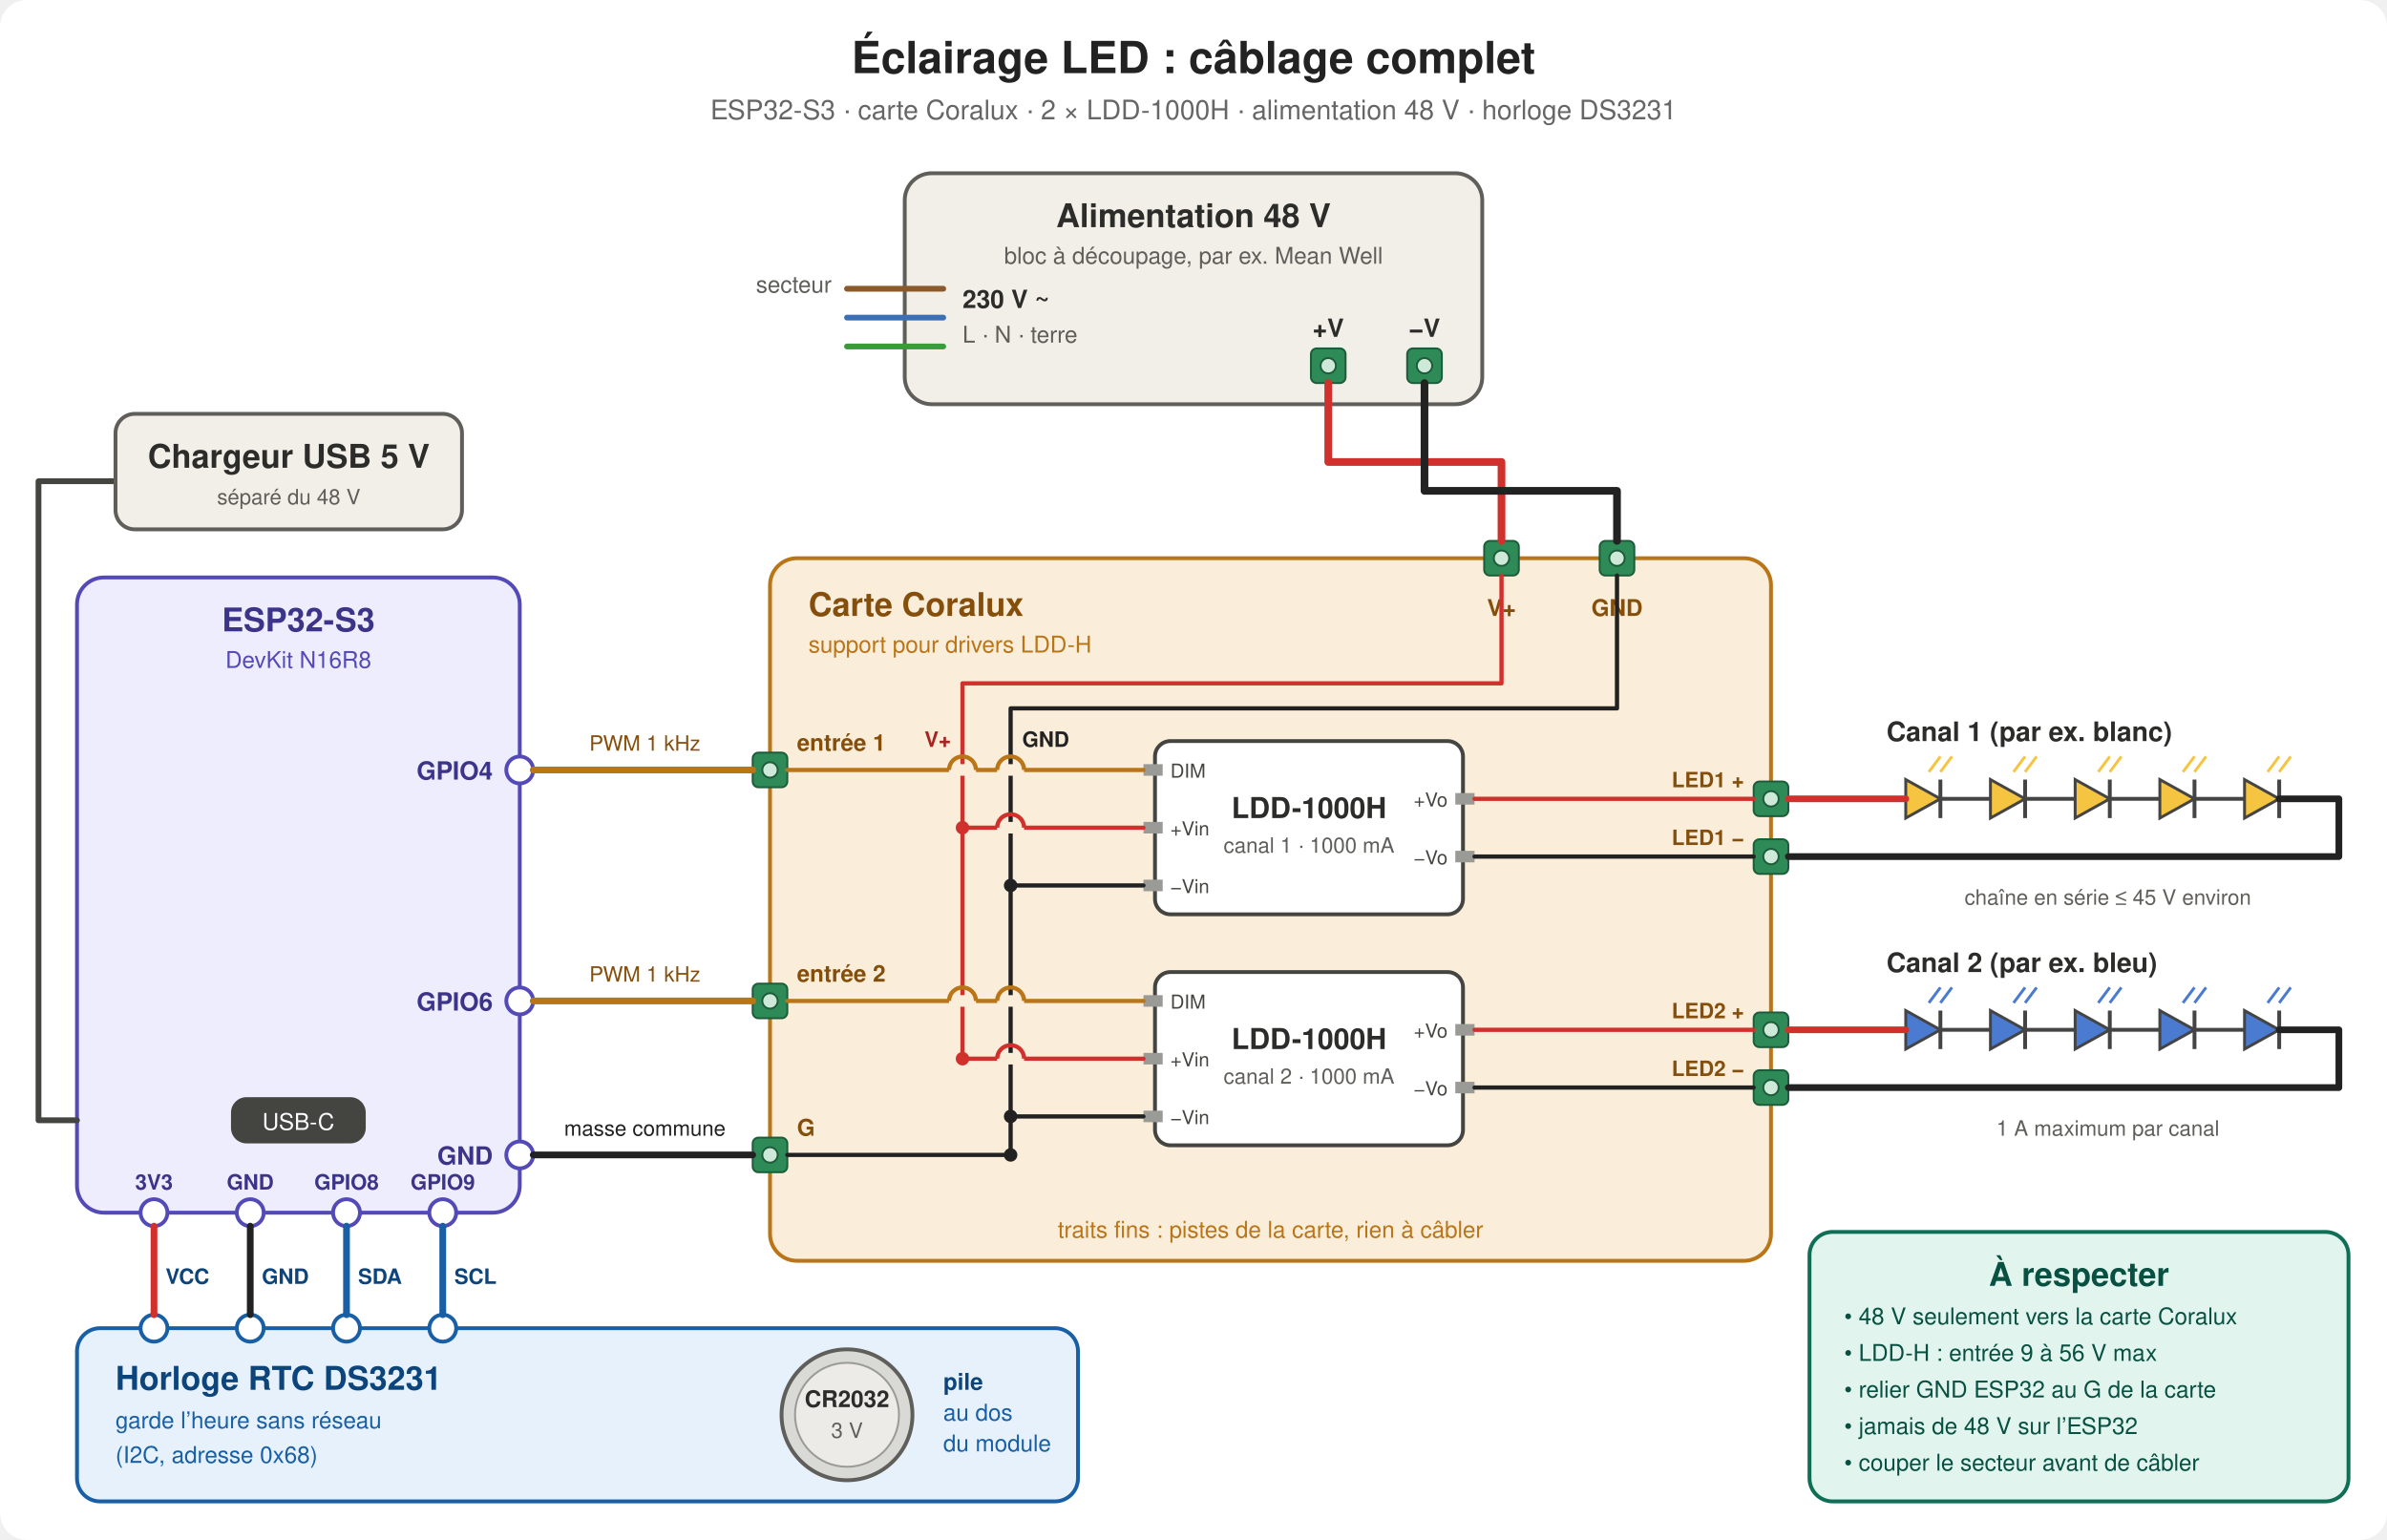
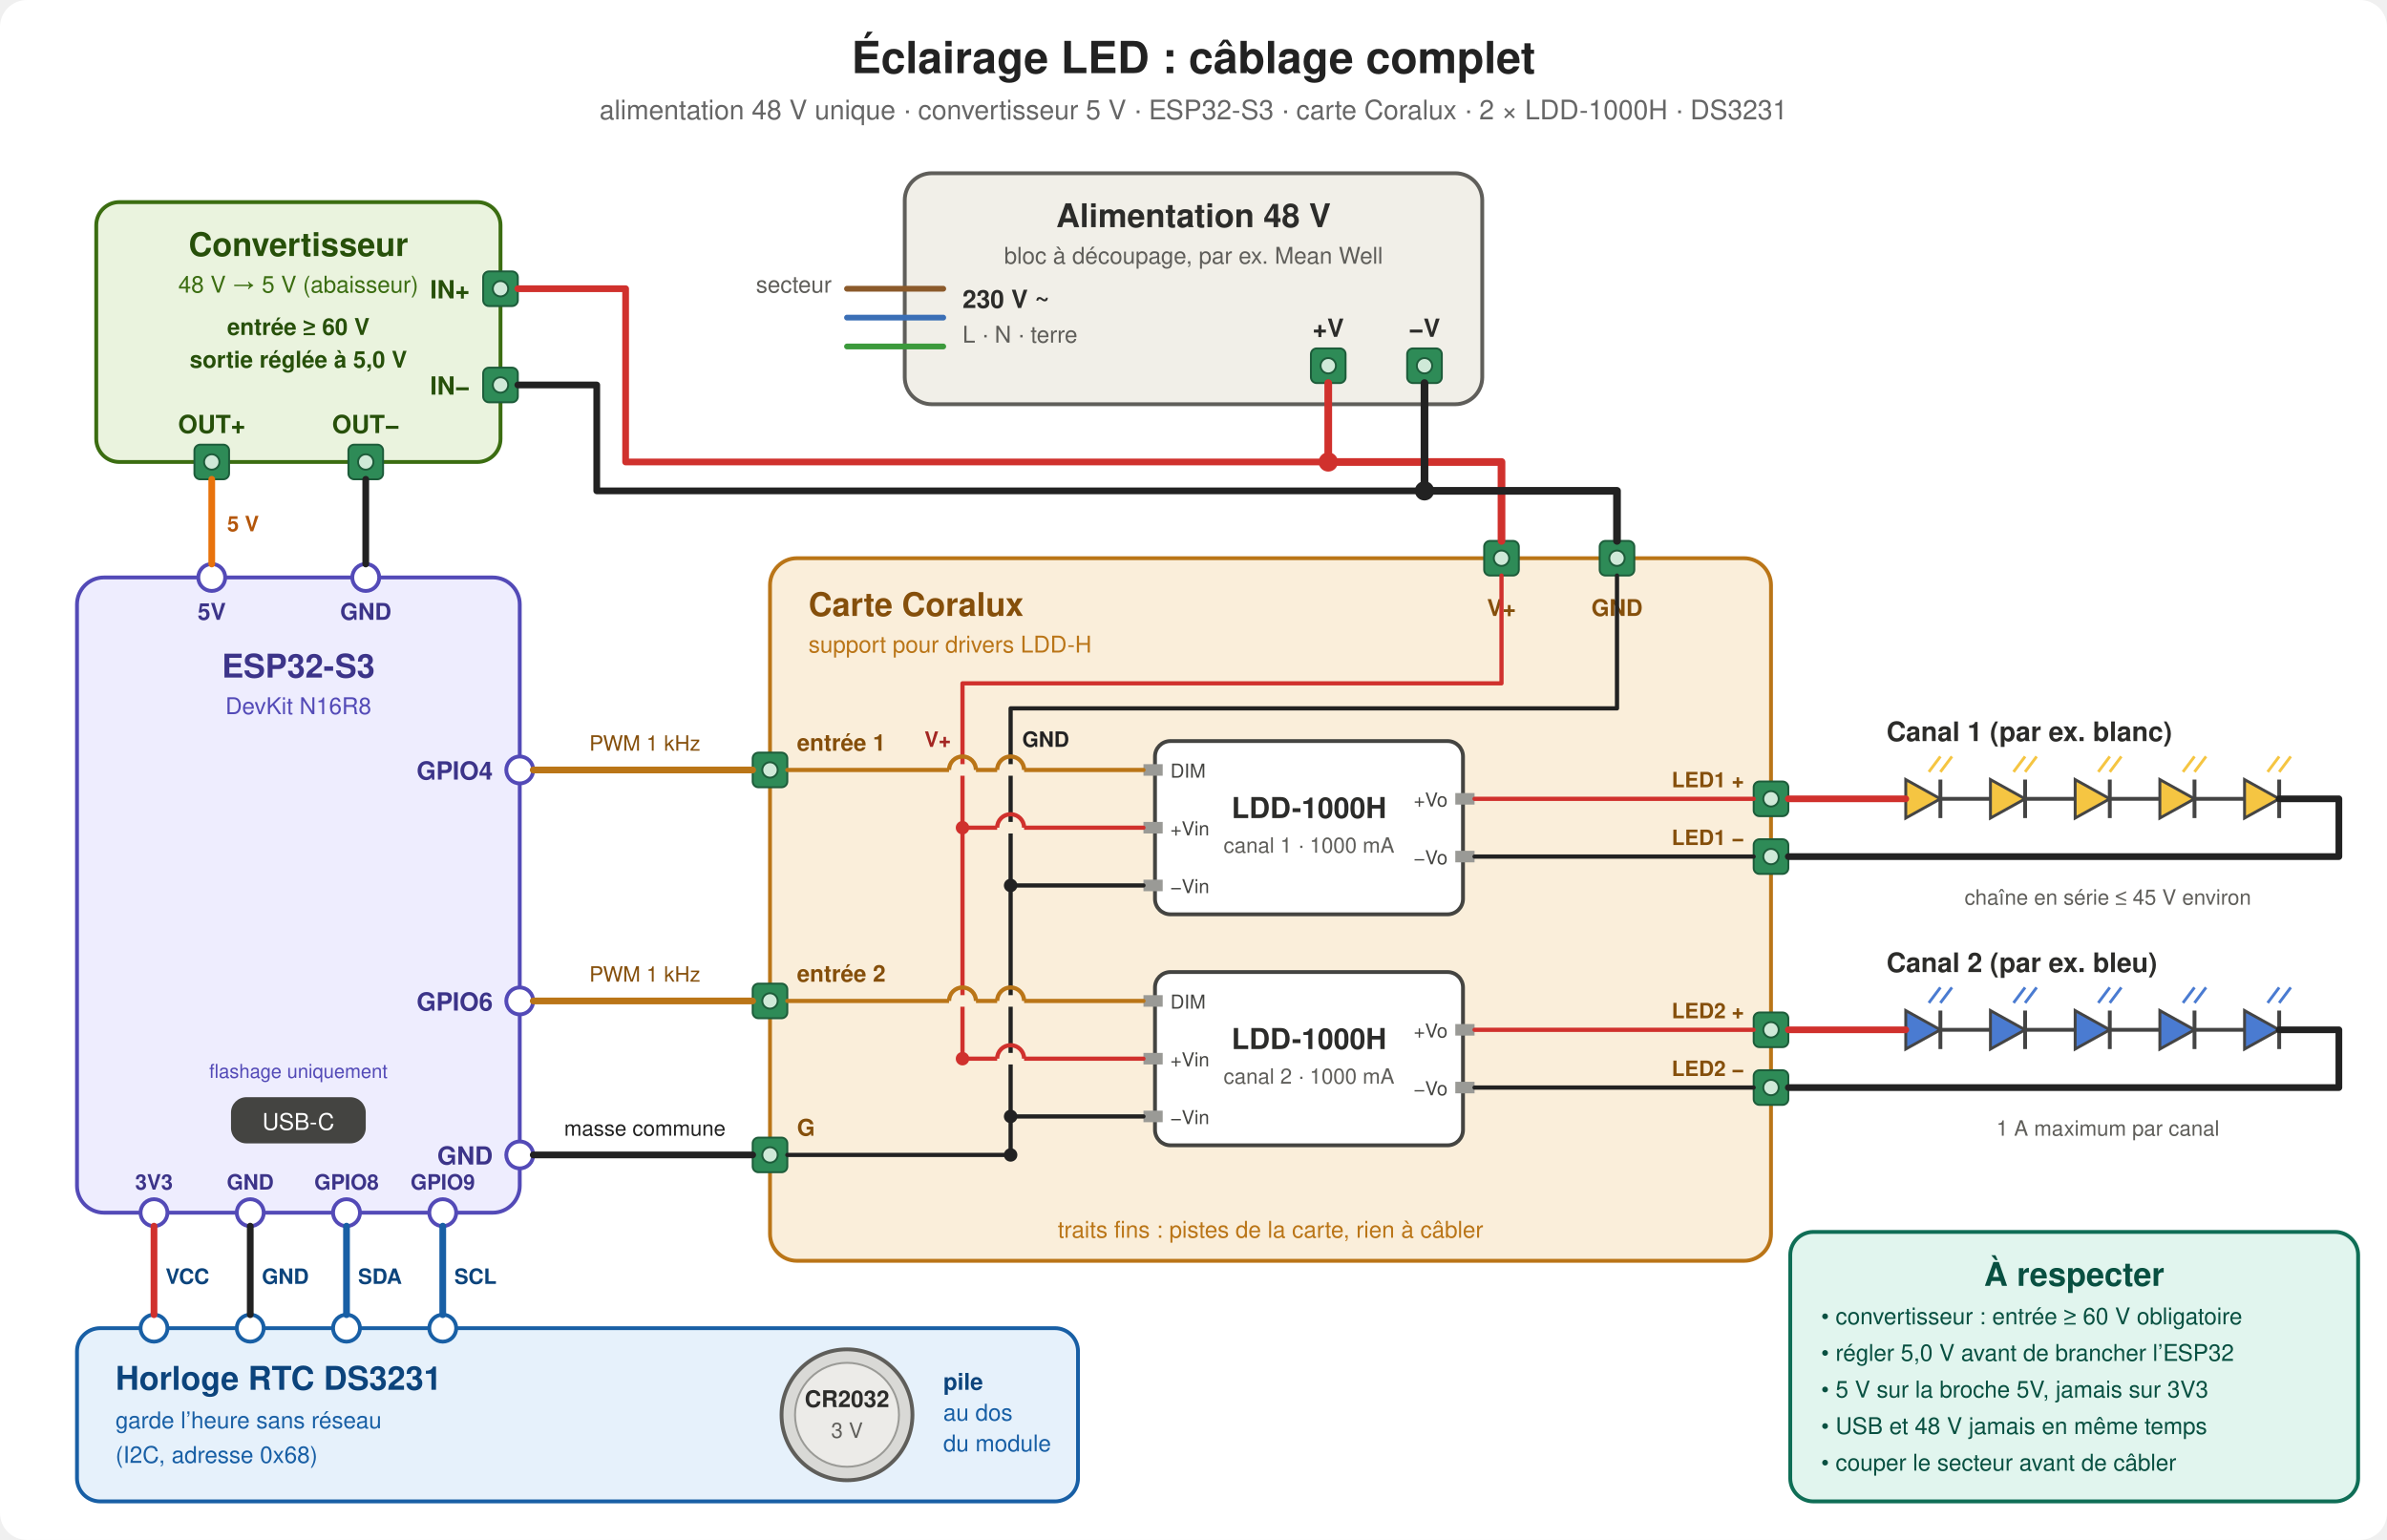
<svg xmlns="http://www.w3.org/2000/svg" viewBox="0 0 1240 800" width="1240" height="800" font-family="Segoe UI, Helvetica, Arial, sans-serif">
  <defs>
    <marker id="ar" viewBox="0 0 10 10" refX="8" refY="5" markerWidth="6" markerHeight="6" orient="auto">
      <path d="M0,0 L10,5 L0,10 z" fill="#5F5E5A" />
    </marker>
  </defs>
  <rect width="1240" height="800" rx="14" fill="#fff" />
  <text x="620.0" y="38" text-anchor="middle" font-size="23" font-weight="600" fill="#222">Éclairage LED : câblage complet</text>
-   <text x="620.0" y="62" text-anchor="middle" font-size="14" fill="#666">ESP32-S3 · carte Coralux · 2 × LDD-1000H · alimentation 48 V · horloge DS3231</text>
+   <text x="620.0" y="62" text-anchor="middle" font-size="14" fill="#666">alimentation 48 V unique · convertisseur 5 V · ESP32-S3 · carte Coralux · 2 × LDD-1000H · DS3231</text>
  <rect x="470" y="90" width="300" height="120" rx="14" fill="#F1EFE8" stroke="#5F5E5A" stroke-width="2" />
  <text x="620.0" y="118" text-anchor="middle" font-size="17" font-weight="600" fill="#2C2C2A">Alimentation 48 V</text>
  <text x="620.0" y="137" text-anchor="middle" font-size="12" font-weight="400" fill="#5F5E5A">bloc à découpage, par ex. Mean Well</text>
  <text x="500" y="160" text-anchor="start" font-size="13" font-weight="600" fill="#2C2C2A">230 V ~</text>
  <text x="500" y="178" text-anchor="start" font-size="12" font-weight="400" fill="#5F5E5A">L · N · terre</text>
  <path d="M 490 150 L 440 150" stroke="#8B5A2B" stroke-width="3" fill="none" stroke-linecap="round" stroke-linejoin="round" />
  <path d="M 490 165 L 440 165" stroke="#3B6FB6" stroke-width="3" fill="none" stroke-linecap="round" stroke-linejoin="round" />
  <path d="M 490 180 L 440 180" stroke="#3C9A3C" stroke-width="3" fill="none" stroke-linecap="round" stroke-linejoin="round" />
  <text x="432" y="152" text-anchor="end" font-size="12" font-weight="400" fill="#5F5E5A">secteur</text>
  <rect x="681" y="181" width="18" height="18" rx="3" fill="#2E8B57" stroke="#1d5c3a" />
  <circle cx="690" cy="190" r="4" fill="#cfe9d8" stroke="#1d5c3a" />
  <text x="690" y="175" text-anchor="middle" font-size="13" font-weight="600" fill="#2C2C2A">+V</text>
  <rect x="731" y="181" width="18" height="18" rx="3" fill="#2E8B57" stroke="#1d5c3a" />
  <circle cx="740" cy="190" r="4" fill="#cfe9d8" stroke="#1d5c3a" />
  <text x="740" y="175" text-anchor="middle" font-size="13" font-weight="600" fill="#2C2C2A">−V</text>
  <rect x="400" y="290" width="520" height="365" rx="14" fill="#FAEEDA" stroke="#BA7517" stroke-width="2" />
  <text x="420" y="320" text-anchor="start" font-size="17" font-weight="600" fill="#854F0B">Carte Coralux</text>
  <text x="420" y="339" text-anchor="start" font-size="12" font-weight="400" fill="#BA7517">support pour drivers LDD-H</text>
  <rect x="771" y="281" width="18" height="18" rx="3" fill="#2E8B57" stroke="#1d5c3a" />
  <circle cx="780" cy="290" r="4" fill="#cfe9d8" stroke="#1d5c3a" />
  <text x="780" y="317" text-anchor="middle" font-size="13" font-weight="600" fill="#854F0B" />
  <rect x="831" y="281" width="18" height="18" rx="3" fill="#2E8B57" stroke="#1d5c3a" />
  <circle cx="840" cy="290" r="4" fill="#cfe9d8" stroke="#1d5c3a" />
  <text x="840" y="317" text-anchor="middle" font-size="13" font-weight="600" fill="#854F0B" />
  <text x="780" y="320" text-anchor="middle" font-size="12" font-weight="700" fill="#854F0B">V+</text>
  <text x="840" y="320" text-anchor="middle" font-size="12" font-weight="700" fill="#854F0B">GND</text>
  <path d="M 690 199 L 690 240 L 780 240 L 780 281" stroke="#D0312D" stroke-width="4" fill="none" stroke-linecap="round" stroke-linejoin="round" />
  <path d="M 740 199 L 740 255 L 840 255 L 840 281" stroke="#222222" stroke-width="4" fill="none" stroke-linecap="round" stroke-linejoin="round" />
  <path d="M 780 299 L 780 355 L 500 355 L 500 550" stroke="#D0312D" stroke-width="2.2" fill="none" stroke-linecap="round" stroke-linejoin="round" />
  <path d="M 840 299 L 840 368 L 525 368 L 525 600" stroke="#222222" stroke-width="2.2" fill="none" stroke-linecap="round" stroke-linejoin="round" />
  <text x="494" y="388" text-anchor="end" font-size="11" font-weight="600" fill="#a32622">V+</text>
  <text x="531" y="388" text-anchor="start" font-size="11" font-weight="600" fill="#222">GND</text>
  <rect x="600" y="385" width="160" height="90" rx="8" fill="#ffffff" stroke="#444441" stroke-width="2" />
  <text x="680" y="425" text-anchor="middle" font-size="15" font-weight="700" fill="#2C2C2A">LDD-1000H</text>
  <text x="680" y="443" text-anchor="middle" font-size="11" font-weight="400" fill="#5F5E5A">canal 1 · 1000 mA</text>
  <rect x="594" y="397" width="10" height="6" fill="#9a9a96" />
  <text x="608" y="404" text-anchor="start" font-size="10" font-weight="400" fill="#444441">DIM</text>
  <rect x="594" y="427" width="10" height="6" fill="#9a9a96" />
  <text x="608" y="434" text-anchor="start" font-size="10" font-weight="400" fill="#444441">+Vin</text>
  <rect x="594" y="457" width="10" height="6" fill="#9a9a96" />
  <text x="608" y="464" text-anchor="start" font-size="10" font-weight="400" fill="#444441">−Vin</text>
  <rect x="756" y="412" width="10" height="6" fill="#9a9a96" />
  <text x="752" y="419" text-anchor="end" font-size="10" font-weight="400" fill="#444441">+Vo</text>
  <rect x="756" y="442" width="10" height="6" fill="#9a9a96" />
  <text x="752" y="449" text-anchor="end" font-size="10" font-weight="400" fill="#444441">−Vo</text>
  <rect x="600" y="505" width="160" height="90" rx="8" fill="#ffffff" stroke="#444441" stroke-width="2" />
  <text x="680" y="545" text-anchor="middle" font-size="15" font-weight="700" fill="#2C2C2A">LDD-1000H</text>
  <text x="680" y="563" text-anchor="middle" font-size="11" font-weight="400" fill="#5F5E5A">canal 2 · 1000 mA</text>
  <rect x="594" y="517" width="10" height="6" fill="#9a9a96" />
  <text x="608" y="524" text-anchor="start" font-size="10" font-weight="400" fill="#444441">DIM</text>
  <rect x="594" y="547" width="10" height="6" fill="#9a9a96" />
  <text x="608" y="554" text-anchor="start" font-size="10" font-weight="400" fill="#444441">+Vin</text>
  <rect x="594" y="577" width="10" height="6" fill="#9a9a96" />
  <text x="608" y="584" text-anchor="start" font-size="10" font-weight="400" fill="#444441">−Vin</text>
  <rect x="756" y="532" width="10" height="6" fill="#9a9a96" />
  <text x="752" y="539" text-anchor="end" font-size="10" font-weight="400" fill="#444441">+Vo</text>
  <rect x="756" y="562" width="10" height="6" fill="#9a9a96" />
  <text x="752" y="569" text-anchor="end" font-size="10" font-weight="400" fill="#444441">−Vo</text>
  <path d="M 500 430 L 594 430" stroke="#D0312D" stroke-width="2.2" fill="none" stroke-linecap="round" stroke-linejoin="round" />
  <rect x="518" y="427" width="14" height="6" fill="#FAEEDA" />
  <path d="M 518 430 A 7 7 0 0 1 532 430" stroke="#D0312D" stroke-width="2.2" fill="none" />
  <path d="M 525 460 L 594 460" stroke="#222222" stroke-width="2.2" fill="none" stroke-linecap="round" stroke-linejoin="round" />
  <circle cx="500" cy="430" r="3.5" fill="#D0312D" />
  <circle cx="525" cy="460" r="3.5" fill="#222222" />
  <path d="M 500 550 L 594 550" stroke="#D0312D" stroke-width="2.2" fill="none" stroke-linecap="round" stroke-linejoin="round" />
  <rect x="518" y="547" width="14" height="6" fill="#FAEEDA" />
  <path d="M 518 550 A 7 7 0 0 1 532 550" stroke="#D0312D" stroke-width="2.2" fill="none" />
  <path d="M 525 580 L 594 580" stroke="#222222" stroke-width="2.2" fill="none" stroke-linecap="round" stroke-linejoin="round" />
  <circle cx="500" cy="550" r="3.5" fill="#D0312D" />
  <circle cx="525" cy="580" r="3.5" fill="#222222" />
  <rect x="391" y="391" width="18" height="18" rx="3" fill="#2E8B57" stroke="#1d5c3a" />
  <circle cx="400" cy="400" r="4" fill="#cfe9d8" stroke="#1d5c3a" />
  <text x="400" y="427" text-anchor="middle" font-size="13" font-weight="600" fill="#854F0B" />
  <rect x="391" y="511" width="18" height="18" rx="3" fill="#2E8B57" stroke="#1d5c3a" />
  <circle cx="400" cy="520" r="4" fill="#cfe9d8" stroke="#1d5c3a" />
  <text x="400" y="547" text-anchor="middle" font-size="13" font-weight="600" fill="#854F0B" />
  <rect x="391" y="591" width="18" height="18" rx="3" fill="#2E8B57" stroke="#1d5c3a" />
  <circle cx="400" cy="600" r="4" fill="#cfe9d8" stroke="#1d5c3a" />
  <text x="400" y="627" text-anchor="middle" font-size="13" font-weight="600" fill="#854F0B" />
  <text x="414" y="390" text-anchor="start" font-size="12" font-weight="600" fill="#854F0B">entrée 1</text>
  <text x="414" y="510" text-anchor="start" font-size="12" font-weight="600" fill="#854F0B">entrée 2</text>
  <text x="414" y="590" text-anchor="start" font-size="12" font-weight="700" fill="#854F0B">G</text>
  <path d="M 409 400 L 565 400 L 565 400 L 594 400" stroke="#BA7517" stroke-width="2.2" fill="none" stroke-linecap="round" stroke-linejoin="round" />
  <rect x="493" y="397" width="14" height="6" fill="#FAEEDA" />
  <path d="M 493 400 A 7 7 0 0 1 507 400" stroke="#BA7517" stroke-width="2.2" fill="none" />
  <rect x="518" y="397" width="14" height="6" fill="#FAEEDA" />
  <path d="M 518 400 A 7 7 0 0 1 532 400" stroke="#BA7517" stroke-width="2.2" fill="none" />
  <path d="M 409 520 L 565 520 L 565 520 L 594 520" stroke="#BA7517" stroke-width="2.2" fill="none" stroke-linecap="round" stroke-linejoin="round" />
  <rect x="493" y="517" width="14" height="6" fill="#FAEEDA" />
  <path d="M 493 520 A 7 7 0 0 1 507 520" stroke="#BA7517" stroke-width="2.2" fill="none" />
  <rect x="518" y="517" width="14" height="6" fill="#FAEEDA" />
  <path d="M 518 520 A 7 7 0 0 1 532 520" stroke="#BA7517" stroke-width="2.2" fill="none" />
  <path d="M 409 600 L 525 600" stroke="#222222" stroke-width="2.2" fill="none" stroke-linecap="round" stroke-linejoin="round" />
  <circle cx="525" cy="600" r="3.5" fill="#222222" />
  <rect x="911" y="406" width="18" height="18" rx="3" fill="#2E8B57" stroke="#1d5c3a" />
  <circle cx="920" cy="415" r="4" fill="#cfe9d8" stroke="#1d5c3a" />
  <text x="920" y="442" text-anchor="middle" font-size="13" font-weight="600" fill="#854F0B" />
  <rect x="911" y="436" width="18" height="18" rx="3" fill="#2E8B57" stroke="#1d5c3a" />
  <circle cx="920" cy="445" r="4" fill="#cfe9d8" stroke="#1d5c3a" />
  <text x="920" y="472" text-anchor="middle" font-size="13" font-weight="600" fill="#854F0B" />
  <path d="M 766 415 L 911 415" stroke="#D0312D" stroke-width="2.2" fill="none" stroke-linecap="round" stroke-linejoin="round" />
  <path d="M 766 445 L 911 445" stroke="#222222" stroke-width="2.2" fill="none" stroke-linecap="round" stroke-linejoin="round" />
  <text x="906" y="409" text-anchor="end" font-size="11" font-weight="600" fill="#854F0B">LED1 +</text>
  <text x="906" y="439" text-anchor="end" font-size="11" font-weight="600" fill="#854F0B">LED1 −</text>
  <rect x="911" y="526" width="18" height="18" rx="3" fill="#2E8B57" stroke="#1d5c3a" />
  <circle cx="920" cy="535" r="4" fill="#cfe9d8" stroke="#1d5c3a" />
  <text x="920" y="562" text-anchor="middle" font-size="13" font-weight="600" fill="#854F0B" />
  <rect x="911" y="556" width="18" height="18" rx="3" fill="#2E8B57" stroke="#1d5c3a" />
  <circle cx="920" cy="565" r="4" fill="#cfe9d8" stroke="#1d5c3a" />
  <text x="920" y="592" text-anchor="middle" font-size="13" font-weight="600" fill="#854F0B" />
  <path d="M 766 535 L 911 535" stroke="#D0312D" stroke-width="2.2" fill="none" stroke-linecap="round" stroke-linejoin="round" />
  <path d="M 766 565 L 911 565" stroke="#222222" stroke-width="2.2" fill="none" stroke-linecap="round" stroke-linejoin="round" />
  <text x="906" y="529" text-anchor="end" font-size="11" font-weight="600" fill="#854F0B">LED2 +</text>
  <text x="906" y="559" text-anchor="end" font-size="11" font-weight="600" fill="#854F0B">LED2 −</text>
  <text x="660.0" y="643" text-anchor="middle" font-size="12" font-weight="400" fill="#BA7517">traits fins : pistes de la carte, rien à câbler</text>
  <text x="980" y="385" text-anchor="start" font-size="14" font-weight="600" fill="#2C2C2A">Canal 1 (par ex. blanc)</text>
  <path d="M 990 405 L 1008 415 L 990 425 Z" fill="#F5C542" stroke="#444" stroke-width="1.5" />
  <line x1="1008" y1="405" x2="1008" y2="425" stroke="#444" stroke-width="2" />
  <path d="M 1002 401 l 6 -8 M 1008 401 l 6 -8" stroke="#F5C542" stroke-width="1.5" />
  <line x1="1008" y1="415" x2="1034" y2="415" stroke="#444" stroke-width="2" />
  <path d="M 1034 405 L 1052 415 L 1034 425 Z" fill="#F5C542" stroke="#444" stroke-width="1.5" />
  <line x1="1052" y1="405" x2="1052" y2="425" stroke="#444" stroke-width="2" />
  <path d="M 1046 401 l 6 -8 M 1052 401 l 6 -8" stroke="#F5C542" stroke-width="1.5" />
  <line x1="1052" y1="415" x2="1078" y2="415" stroke="#444" stroke-width="2" />
  <path d="M 1078 405 L 1096 415 L 1078 425 Z" fill="#F5C542" stroke="#444" stroke-width="1.5" />
  <line x1="1096" y1="405" x2="1096" y2="425" stroke="#444" stroke-width="2" />
  <path d="M 1090 401 l 6 -8 M 1096 401 l 6 -8" stroke="#F5C542" stroke-width="1.5" />
  <line x1="1096" y1="415" x2="1122" y2="415" stroke="#444" stroke-width="2" />
  <path d="M 1122 405 L 1140 415 L 1122 425 Z" fill="#F5C542" stroke="#444" stroke-width="1.5" />
  <line x1="1140" y1="405" x2="1140" y2="425" stroke="#444" stroke-width="2" />
  <path d="M 1134 401 l 6 -8 M 1140 401 l 6 -8" stroke="#F5C542" stroke-width="1.5" />
  <line x1="1140" y1="415" x2="1166" y2="415" stroke="#444" stroke-width="2" />
  <path d="M 1166 405 L 1184 415 L 1166 425 Z" fill="#F5C542" stroke="#444" stroke-width="1.5" />
  <line x1="1184" y1="405" x2="1184" y2="425" stroke="#444" stroke-width="2" />
  <path d="M 1178 401 l 6 -8 M 1184 401 l 6 -8" stroke="#F5C542" stroke-width="1.5" />
  <path d="M 929 415 L 990 415" stroke="#D0312D" stroke-width="3.5" fill="none" stroke-linecap="round" stroke-linejoin="round" />
  <path d="M 929 445 L 1215 445 L 1215 415 L 1184 415" stroke="#222222" stroke-width="3.5" fill="none" stroke-linecap="round" stroke-linejoin="round" />
  <text x="980" y="505" text-anchor="start" font-size="14" font-weight="600" fill="#2C2C2A">Canal 2 (par ex. bleu)</text>
  <path d="M 990 525 L 1008 535 L 990 545 Z" fill="#4A7BD1" stroke="#444" stroke-width="1.5" />
  <line x1="1008" y1="525" x2="1008" y2="545" stroke="#444" stroke-width="2" />
  <path d="M 1002 521 l 6 -8 M 1008 521 l 6 -8" stroke="#4A7BD1" stroke-width="1.5" />
  <line x1="1008" y1="535" x2="1034" y2="535" stroke="#444" stroke-width="2" />
  <path d="M 1034 525 L 1052 535 L 1034 545 Z" fill="#4A7BD1" stroke="#444" stroke-width="1.5" />
  <line x1="1052" y1="525" x2="1052" y2="545" stroke="#444" stroke-width="2" />
  <path d="M 1046 521 l 6 -8 M 1052 521 l 6 -8" stroke="#4A7BD1" stroke-width="1.5" />
  <line x1="1052" y1="535" x2="1078" y2="535" stroke="#444" stroke-width="2" />
  <path d="M 1078 525 L 1096 535 L 1078 545 Z" fill="#4A7BD1" stroke="#444" stroke-width="1.5" />
  <line x1="1096" y1="525" x2="1096" y2="545" stroke="#444" stroke-width="2" />
  <path d="M 1090 521 l 6 -8 M 1096 521 l 6 -8" stroke="#4A7BD1" stroke-width="1.5" />
  <line x1="1096" y1="535" x2="1122" y2="535" stroke="#444" stroke-width="2" />
  <path d="M 1122 525 L 1140 535 L 1122 545 Z" fill="#4A7BD1" stroke="#444" stroke-width="1.5" />
  <line x1="1140" y1="525" x2="1140" y2="545" stroke="#444" stroke-width="2" />
  <path d="M 1134 521 l 6 -8 M 1140 521 l 6 -8" stroke="#4A7BD1" stroke-width="1.5" />
  <line x1="1140" y1="535" x2="1166" y2="535" stroke="#444" stroke-width="2" />
  <path d="M 1166 525 L 1184 535 L 1166 545 Z" fill="#4A7BD1" stroke="#444" stroke-width="1.5" />
  <line x1="1184" y1="525" x2="1184" y2="545" stroke="#444" stroke-width="2" />
  <path d="M 1178 521 l 6 -8 M 1184 521 l 6 -8" stroke="#4A7BD1" stroke-width="1.5" />
  <path d="M 929 535 L 990 535" stroke="#D0312D" stroke-width="3.5" fill="none" stroke-linecap="round" stroke-linejoin="round" />
  <path d="M 929 565 L 1215 565 L 1215 535 L 1184 535" stroke="#222222" stroke-width="3.5" fill="none" stroke-linecap="round" stroke-linejoin="round" />
  <text x="1095" y="470" text-anchor="middle" font-size="11" font-weight="400" fill="#5F5E5A">chaîne en série ≤ 45 V environ</text>
  <text x="1095" y="590" text-anchor="middle" font-size="11" font-weight="400" fill="#5F5E5A">1 A maximum par canal</text>
  <rect x="40" y="300" width="230" height="330" rx="14" fill="#EEEDFE" stroke="#534AB7" stroke-width="2" />
-   <text x="155.0" y="328" text-anchor="middle" font-size="17" font-weight="600" fill="#3C3489">ESP32-S3</text>
-   <text x="155.0" y="347" text-anchor="middle" font-size="12" font-weight="400" fill="#534AB7">DevKit N16R8</text>
+   <text x="155.0" y="328" text-anchor="middle" font-size="17" font-weight="600" fill="#3C3489" />
+   <text x="155" y="352" text-anchor="middle" font-size="17" font-weight="600" fill="#3C3489">ESP32-S3</text>
+   <text x="155" y="371" text-anchor="middle" font-size="12" font-weight="400" fill="#534AB7">DevKit N16R8</text>
  <circle cx="270" cy="400" r="7" fill="#fff" stroke="#534AB7" stroke-width="2" />
  <text x="256" y="405" text-anchor="end" font-size="13" font-weight="600" fill="#3C3489">GPIO4</text>
  <circle cx="270" cy="520" r="7" fill="#fff" stroke="#534AB7" stroke-width="2" />
  <text x="256" y="525" text-anchor="end" font-size="13" font-weight="600" fill="#3C3489">GPIO6</text>
  <circle cx="270" cy="600" r="7" fill="#fff" stroke="#534AB7" stroke-width="2" />
  <text x="256" y="605" text-anchor="end" font-size="13" font-weight="600" fill="#3C3489">GND</text>
  <path d="M 277 400 L 391 400" stroke="#BA7517" stroke-width="3.5" fill="none" stroke-linecap="round" stroke-linejoin="round" />
  <path d="M 277 520 L 391 520" stroke="#BA7517" stroke-width="3.5" fill="none" stroke-linecap="round" stroke-linejoin="round" />
  <path d="M 277 600 L 391 600" stroke="#222222" stroke-width="3.5" fill="none" stroke-linecap="round" stroke-linejoin="round" />
  <text x="335" y="390" text-anchor="middle" font-size="11" font-weight="400" fill="#854F0B">PWM 1 kHz</text>
  <text x="335" y="510" text-anchor="middle" font-size="11" font-weight="400" fill="#854F0B">PWM 1 kHz</text>
  <text x="335" y="590" text-anchor="middle" font-size="11" font-weight="400" fill="#222">masse commune</text>
  <circle cx="80" cy="630" r="7" fill="#fff" stroke="#534AB7" stroke-width="2" />
  <text x="80" y="618" text-anchor="middle" font-size="11" font-weight="600" fill="#3C3489">3V3</text>
  <circle cx="130" cy="630" r="7" fill="#fff" stroke="#534AB7" stroke-width="2" />
  <text x="130" y="618" text-anchor="middle" font-size="11" font-weight="600" fill="#3C3489">GND</text>
  <circle cx="180" cy="630" r="7" fill="#fff" stroke="#534AB7" stroke-width="2" />
  <text x="180" y="618" text-anchor="middle" font-size="11" font-weight="600" fill="#3C3489">GPIO8</text>
  <circle cx="230" cy="630" r="7" fill="#fff" stroke="#534AB7" stroke-width="2" />
  <text x="230" y="618" text-anchor="middle" font-size="11" font-weight="600" fill="#3C3489">GPIO9</text>
  <rect x="120" y="570" width="70" height="24" rx="8" fill="#444441" />
  <text x="155" y="587" text-anchor="middle" font-size="12" font-weight="400" fill="#fff">USB-C</text>
-   <path d="M 40 582 L 20 582 L 20 250 L 110 250" stroke="#444441" stroke-width="3" fill="none" stroke-linecap="round" stroke-linejoin="round" />
-   <rect x="60" y="215" width="180" height="60" rx="10" fill="#F1EFE8" stroke="#5F5E5A" stroke-width="2" />
-   <text x="150.0" y="243" text-anchor="middle" font-size="17" font-weight="600" fill="#2C2C2A">Chargeur USB 5 V</text>
-   <text x="150" y="262" text-anchor="middle" font-size="11" font-weight="400" fill="#5F5E5A">séparé du 48 V</text>
+   <text x="155" y="560" text-anchor="middle" font-size="10" font-weight="400" fill="#534AB7">flashage uniquement</text>
+   <rect x="50" y="105" width="210" height="135" rx="12" fill="#EAF3DE" stroke="#3B6D11" stroke-width="2" />
+   <text x="155.0" y="133" text-anchor="middle" font-size="17" font-weight="600" fill="#27500A">Convertisseur</text>
+   <text x="155.0" y="152" text-anchor="middle" font-size="12" font-weight="400" fill="#3B6D11">48 V → 5 V (abaisseur)</text>
+   <text x="155" y="174" text-anchor="middle" font-size="12" font-weight="600" fill="#27500A">entrée ≥ 60 V</text>
+   <text x="155" y="191" text-anchor="middle" font-size="12" font-weight="600" fill="#27500A">sortie réglée à 5,0 V</text>
+   <rect x="251" y="141" width="18" height="18" rx="3" fill="#2E8B57" stroke="#1d5c3a" />
+   <circle cx="260" cy="150" r="4" fill="#cfe9d8" stroke="#1d5c3a" />
+   <text x="244" y="155" text-anchor="end" font-size="13" font-weight="600" fill="#27500A">IN+</text>
+   <rect x="251" y="191" width="18" height="18" rx="3" fill="#2E8B57" stroke="#1d5c3a" />
+   <circle cx="260" cy="200" r="4" fill="#cfe9d8" stroke="#1d5c3a" />
+   <text x="244" y="205" text-anchor="end" font-size="13" font-weight="600" fill="#27500A">IN−</text>
+   <rect x="101" y="231" width="18" height="18" rx="3" fill="#2E8B57" stroke="#1d5c3a" />
+   <circle cx="110" cy="240" r="4" fill="#cfe9d8" stroke="#1d5c3a" />
+   <text x="110" y="225" text-anchor="middle" font-size="13" font-weight="600" fill="#27500A">OUT+</text>
+   <rect x="181" y="231" width="18" height="18" rx="3" fill="#2E8B57" stroke="#1d5c3a" />
+   <circle cx="190" cy="240" r="4" fill="#cfe9d8" stroke="#1d5c3a" />
+   <text x="190" y="225" text-anchor="middle" font-size="13" font-weight="600" fill="#27500A">OUT−</text>
+   <path d="M 690 240 L 325 240 L 325 150 L 269 150" stroke="#D0312D" stroke-width="3.5" fill="none" stroke-linecap="round" stroke-linejoin="round" />
+   <path d="M 740 255 L 310 255 L 310 200 L 269 200" stroke="#222222" stroke-width="3.5" fill="none" stroke-linecap="round" stroke-linejoin="round" />
+   <circle cx="690" cy="240" r="5" fill="#D0312D" />
+   <circle cx="740" cy="255" r="5" fill="#222" />
+   <circle cx="110" cy="300" r="7" fill="#fff" stroke="#534AB7" stroke-width="2" />
+   <circle cx="190" cy="300" r="7" fill="#fff" stroke="#534AB7" stroke-width="2" />
+   <text x="110" y="322" text-anchor="middle" font-size="12" font-weight="700" fill="#3C3489">5V</text>
+   <text x="190" y="322" text-anchor="middle" font-size="12" font-weight="700" fill="#3C3489">GND</text>
+   <path d="M 110 249 L 110 293" stroke="#E8730C" stroke-width="3.5" fill="none" stroke-linecap="round" stroke-linejoin="round" />
+   <path d="M 190 249 L 190 293" stroke="#222222" stroke-width="3.5" fill="none" stroke-linecap="round" stroke-linejoin="round" />
+   <text x="118" y="276" text-anchor="start" font-size="11" font-weight="600" fill="#B4560A">5 V</text>
  <rect x="40" y="690" width="520" height="90" rx="12" fill="#E6F1FB" stroke="#185FA5" stroke-width="2" />
  <text x="300.0" y="718" text-anchor="middle" font-size="17" font-weight="600" fill="#0C447C" />
  <text x="60" y="722" text-anchor="start" font-size="17" font-weight="600" fill="#0C447C">Horloge RTC DS3231</text>
  <text x="60" y="742" text-anchor="start" font-size="12" font-weight="400" fill="#185FA5">garde l’heure sans réseau</text>
  <text x="60" y="760" text-anchor="start" font-size="12" font-weight="400" fill="#185FA5">(I2C, adresse 0x68)</text>
  <circle cx="80" cy="690" r="7" fill="#fff" stroke="#185FA5" stroke-width="2" />
  <circle cx="130" cy="690" r="7" fill="#fff" stroke="#185FA5" stroke-width="2" />
  <circle cx="180" cy="690" r="7" fill="#fff" stroke="#185FA5" stroke-width="2" />
  <circle cx="230" cy="690" r="7" fill="#fff" stroke="#185FA5" stroke-width="2" />
  <text x="80" y="712" text-anchor="start" font-size="1" font-weight="400" fill="#222" />
  <path d="M 80 637 L 80 683" stroke="#D0312D" stroke-width="3.5" fill="none" stroke-linecap="round" stroke-linejoin="round" />
  <path d="M 130 637 L 130 683" stroke="#222222" stroke-width="3.5" fill="none" stroke-linecap="round" stroke-linejoin="round" />
  <path d="M 180 637 L 180 683" stroke="#185FA5" stroke-width="3.5" fill="none" stroke-linecap="round" stroke-linejoin="round" />
  <path d="M 230 637 L 230 683" stroke="#185FA5" stroke-width="3.5" fill="none" stroke-linecap="round" stroke-linejoin="round" />
  <text x="86" y="667" text-anchor="start" font-size="11" font-weight="600" fill="#0C447C">VCC</text>
  <text x="136" y="667" text-anchor="start" font-size="11" font-weight="600" fill="#0C447C">GND</text>
  <text x="186" y="667" text-anchor="start" font-size="11" font-weight="600" fill="#0C447C">SDA</text>
  <text x="236" y="667" text-anchor="start" font-size="11" font-weight="600" fill="#0C447C">SCL</text>
  <circle cx="440" cy="735" r="34" fill="#d9d9d6" stroke="#5F5E5A" stroke-width="2" />
  <circle cx="440" cy="735" r="27" fill="#ecebe8" stroke="#9a9a96" />
  <text x="440" y="731" text-anchor="middle" font-size="12" font-weight="700" fill="#2C2C2A">CR2032</text>
  <text x="440" y="747" text-anchor="middle" font-size="11" font-weight="400" fill="#5F5E5A">3 V</text>
  <text x="490" y="722" text-anchor="start" font-size="12" font-weight="600" fill="#0C447C">pile</text>
  <text x="490" y="738" text-anchor="start" font-size="12" font-weight="400" fill="#185FA5">au dos</text>
  <text x="490" y="754" text-anchor="start" font-size="12" font-weight="400" fill="#185FA5">du module</text>
-   <rect x="940" y="640" width="280" height="140" rx="12" fill="#E1F5EE" stroke="#0F6E56" stroke-width="2" />
-   <text x="1080.0" y="668" text-anchor="middle" font-size="17" font-weight="600" fill="#085041">À respecter</text>
-   <text x="958" y="688" text-anchor="start" font-size="12" font-weight="400" fill="#085041">• 48 V seulement vers la carte Coralux</text>
-   <text x="958" y="707" text-anchor="start" font-size="12" font-weight="400" fill="#085041">• LDD-H : entrée 9 à 56 V max</text>
-   <text x="958" y="726" text-anchor="start" font-size="12" font-weight="400" fill="#085041">• relier GND ESP32 au G de la carte</text>
-   <text x="958" y="745" text-anchor="start" font-size="12" font-weight="400" fill="#085041">• jamais de 48 V sur l’ESP32</text>
-   <text x="958" y="764" text-anchor="start" font-size="12" font-weight="400" fill="#085041">• couper le secteur avant de câbler</text>
+   <rect x="930" y="640" width="295" height="140" rx="12" fill="#E1F5EE" stroke="#0F6E56" stroke-width="2" />
+   <text x="1077.5" y="668" text-anchor="middle" font-size="17" font-weight="600" fill="#085041">À respecter</text>
+   <text x="946" y="688" text-anchor="start" font-size="12" font-weight="400" fill="#085041">• convertisseur : entrée ≥ 60 V obligatoire</text>
+   <text x="946" y="707" text-anchor="start" font-size="12" font-weight="400" fill="#085041">• régler 5,0 V avant de brancher l’ESP32</text>
+   <text x="946" y="726" text-anchor="start" font-size="12" font-weight="400" fill="#085041">• 5 V sur la broche 5V, jamais sur 3V3</text>
+   <text x="946" y="745" text-anchor="start" font-size="12" font-weight="400" fill="#085041">• USB et 48 V jamais en même temps</text>
+   <text x="946" y="764" text-anchor="start" font-size="12" font-weight="400" fill="#085041">• couper le secteur avant de câbler</text>
</svg>
